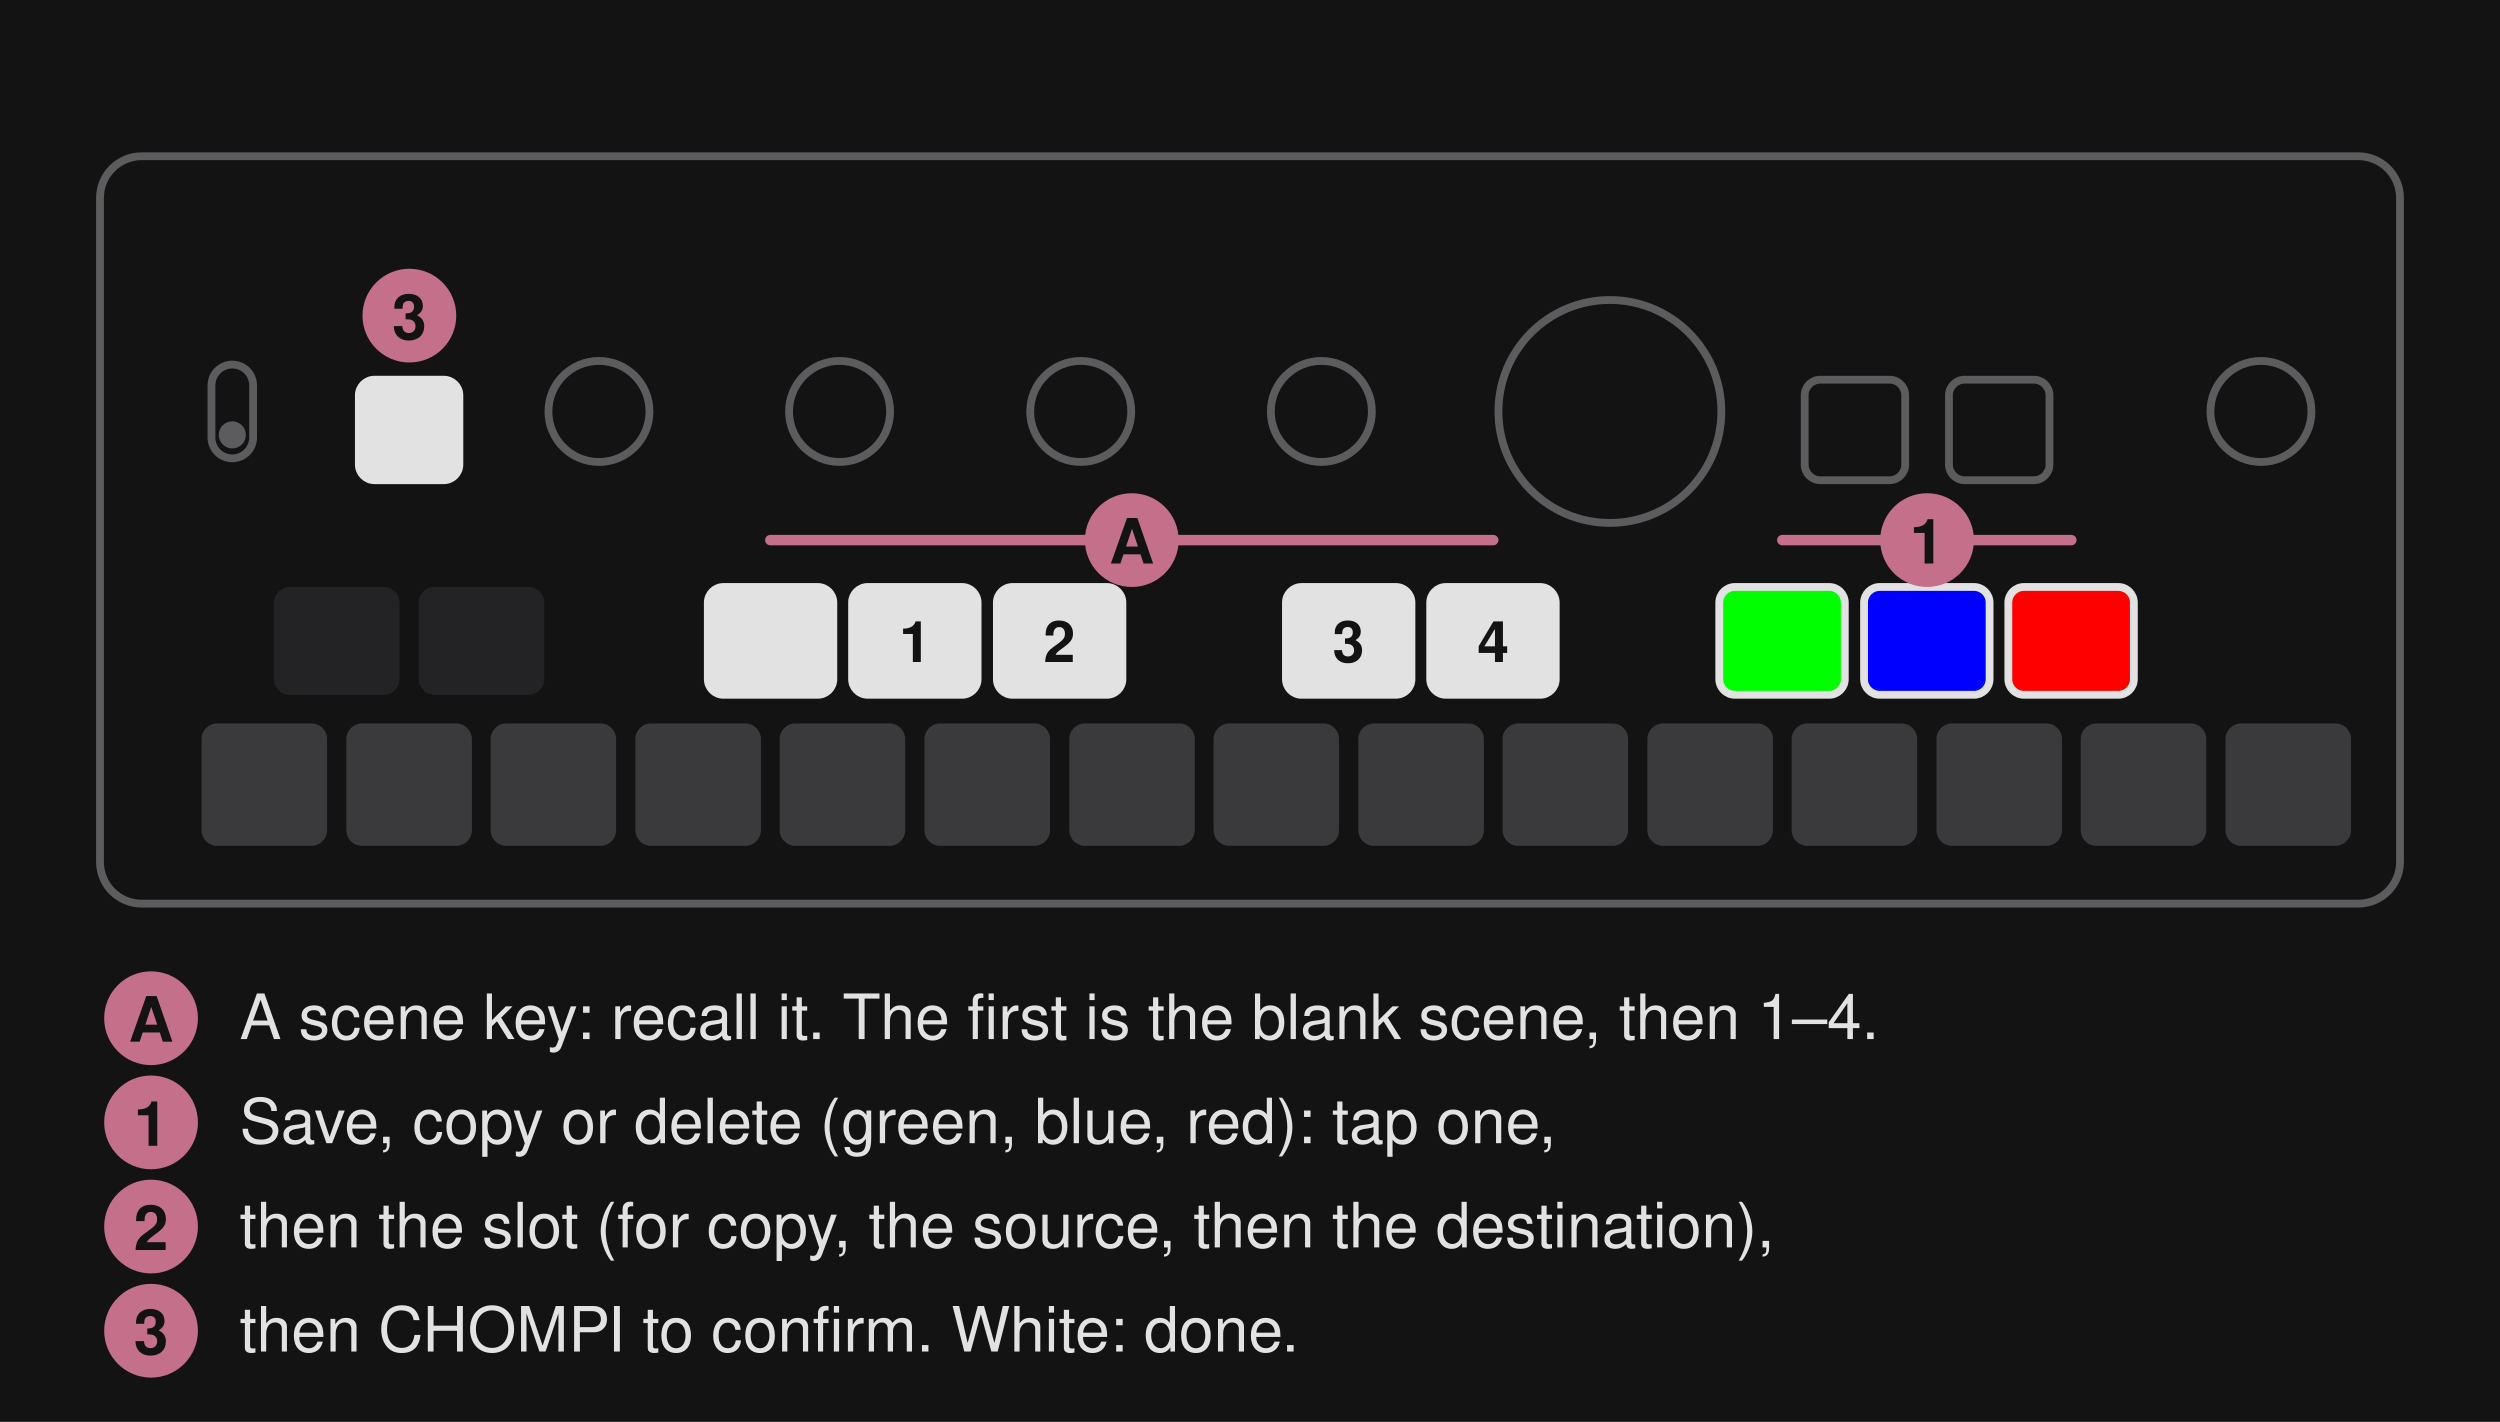
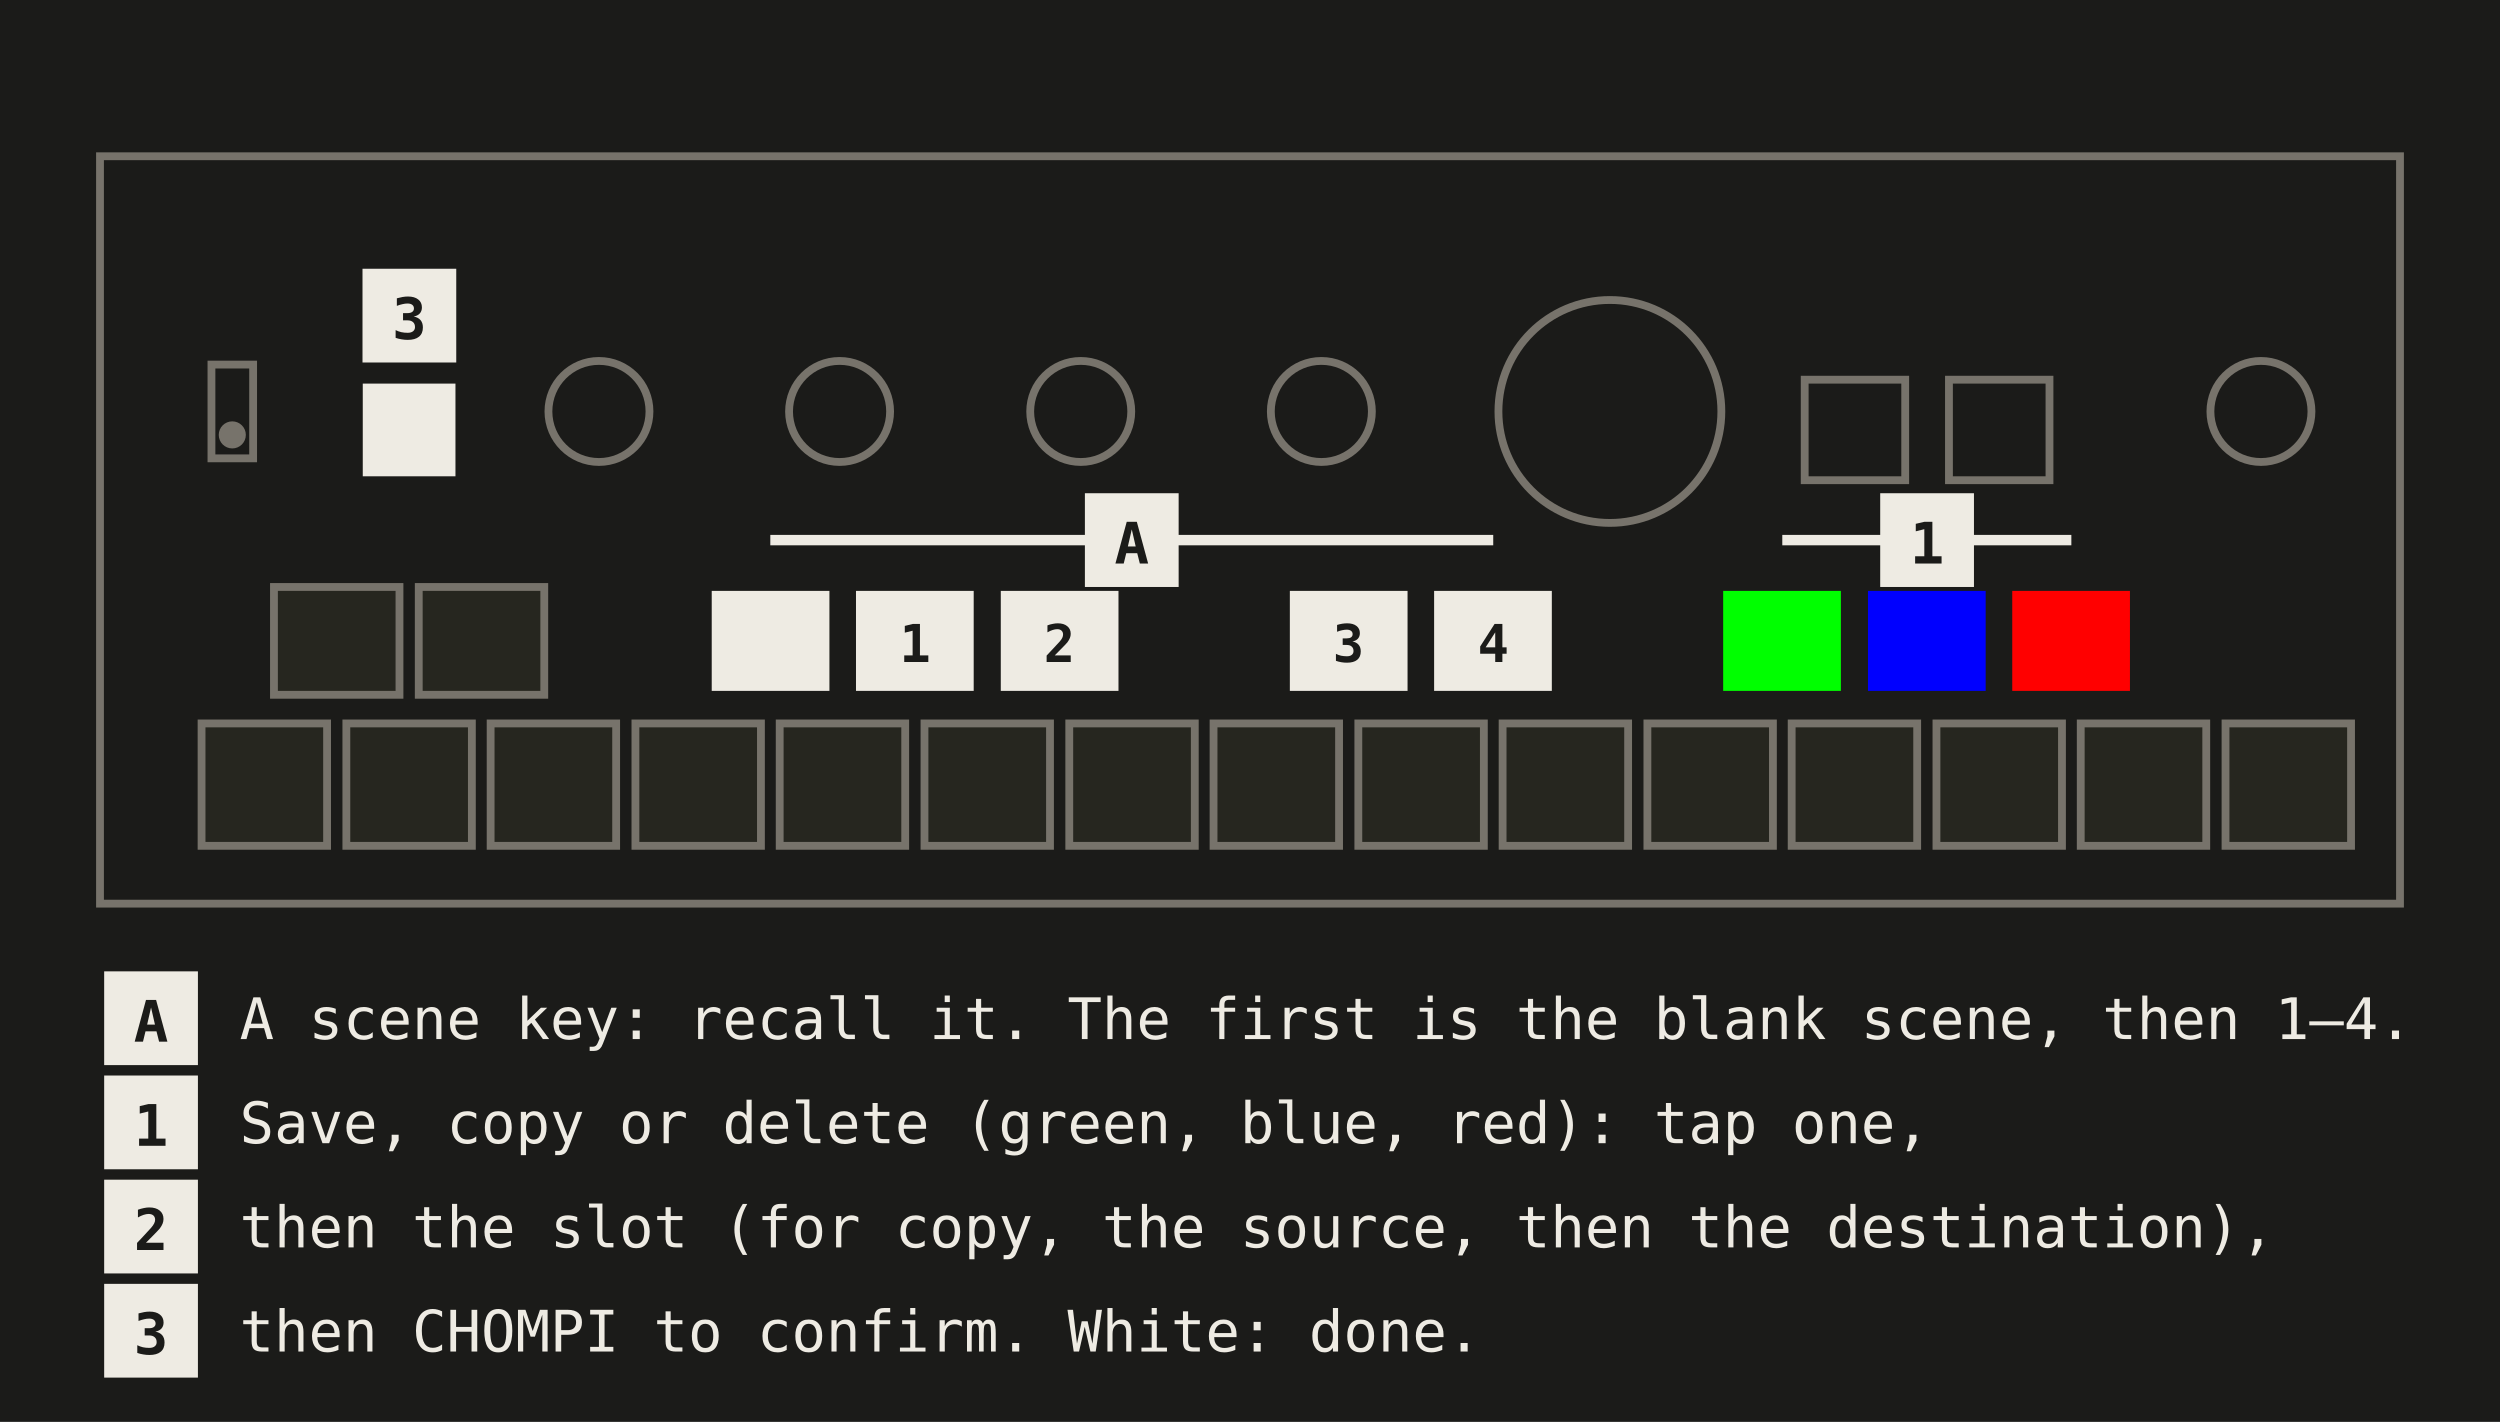
<svg xmlns="http://www.w3.org/2000/svg" viewBox="0 0 480 273" width="480" height="273" role="img" aria-labelledby="title desc">
-   <style>svg{font-size:13px}text{font-family:'Hanken Grotesk', Helvetica, Arial, sans-serif;fill:#e2e2e2;text-anchor:middle}.as{text-anchor:start}.ae{text-anchor:end}.m{fill:#999999}.gt{fill:#131314}.b{fill:none;stroke:#e2e2e2;stroke-width:1.5}.ba{fill:none;stroke:#c4708a;stroke-width:2}.la{fill:none;stroke:#c4708a;stroke-width:2.5}.ls{fill:none;stroke:#e2e2e2;stroke-width:1.5}.lc{fill:none;stroke:#999999;stroke-width:1.5;stroke-dasharray:5 4}.da{fill:#c4708a}.ds{fill:#e2e2e2}.sw{stroke:#c4708a;stroke-width:2.5;stroke-linecap:round}.g{fill:#c4708a}.wk{fill:#e2e2e2;stroke:#131314;stroke-width:1}.dk{fill:#39393a;stroke:#e2e2e2;stroke-width:1.2}.sk{fill:#c4708a;stroke:#e2e2e2;stroke-width:1.2}.led{fill:none;stroke:#999999;stroke-width:1}</style>
+   <style>svg{font-size:12px}text{font-family:'IBM Plex Mono', ui-monospace, Menlo, monospace;fill:#EEEBE3;text-anchor:middle}.as{text-anchor:start}.ae{text-anchor:end}.m{fill:#A9A49A}.gt{fill:#1B1B19}.b{fill:none;stroke:#A9A49A;stroke-width:1.5}.bx{fill:none;stroke:#A9A49A;stroke-width:2}.ba{fill:#26261F;stroke:#EEEBE3;stroke-width:2}.la{fill:none;stroke:#EEEBE3;stroke-width:2}.ls{fill:none;stroke:#A9A49A;stroke-width:2}.lc{fill:none;stroke:#77736B;stroke-width:1.5;stroke-dasharray:5 4}.da{fill:#EEEBE3}.ds{fill:#A9A49A}.sw{stroke:#EEEBE3;stroke-width:2}.g{fill:#EEEBE3}.j{fill:#A9A49A}.wk{fill:#EEEBE3;stroke:#1B1B19;stroke-width:1.5}.dk{fill:#26261F;stroke:#A9A49A;stroke-width:1.5}.sk{fill:#A9A49A;stroke:#1B1B19;stroke-width:1.5}.led{fill:none;stroke:#A9A49A;stroke-width:1.5}</style>
  <defs>
    <marker id="ma" viewBox="0 0 10 10" refX="9" refY="5" markerWidth="9" markerHeight="9" markerUnits="userSpaceOnUse" orient="auto">
-       <path d="M0,0L10,5L0,10z" fill="#c4708a" />
+       <path d="M0,0L10,5L0,10z" fill="#EEEBE3" />
    </marker>
    <marker id="ms" viewBox="0 0 10 10" refX="9" refY="5" markerWidth="9" markerHeight="9" markerUnits="userSpaceOnUse" orient="auto">
-       <path d="M0,0L10,5L0,10z" fill="#e2e2e2" />
+       <path d="M0,0L10,5L0,10z" fill="#A9A49A" />
    </marker>
    <marker id="mc" viewBox="0 0 10 10" refX="9" refY="5" markerWidth="9" markerHeight="9" markerUnits="userSpaceOnUse" orient="auto">
-       <path d="M0,0L10,5L0,10z" fill="#999999" />
+       <path d="M0,0L10,5L0,10z" fill="#77736B" />
    </marker>
  </defs>
-   <rect width="480" height="273" fill="#131314" />
-   <rect x="19.2" y="30" width="441.6" height="143.5" rx="8" fill="none" stroke="#5c5c5e" stroke-width="1.5" />
-   <rect x="38.7" y="138.9" width="24.1" height="23.5" rx="3" fill="#3a3a3c" />
-   <rect x="66.5" y="138.9" width="24.1" height="23.5" rx="3" fill="#3a3a3c" />
-   <rect x="94.2" y="138.9" width="24.1" height="23.5" rx="3" fill="#3a3a3c" />
-   <rect x="122" y="138.9" width="24.1" height="23.5" rx="3" fill="#3a3a3c" />
-   <rect x="149.7" y="138.9" width="24.1" height="23.5" rx="3" fill="#3a3a3c" />
-   <rect x="177.5" y="138.9" width="24.1" height="23.5" rx="3" fill="#3a3a3c" />
-   <rect x="205.3" y="138.9" width="24.1" height="23.5" rx="3" fill="#3a3a3c" />
-   <rect x="233" y="138.9" width="24.1" height="23.5" rx="3" fill="#3a3a3c" />
-   <rect x="260.8" y="138.9" width="24.1" height="23.5" rx="3" fill="#3a3a3c" />
-   <rect x="288.5" y="138.9" width="24.1" height="23.5" rx="3" fill="#3a3a3c" />
-   <rect x="316.3" y="138.9" width="24.1" height="23.5" rx="3" fill="#3a3a3c" />
-   <rect x="344" y="138.9" width="24.1" height="23.5" rx="3" fill="#3a3a3c" />
-   <rect x="371.8" y="138.9" width="24.1" height="23.5" rx="3" fill="#3a3a3c" />
-   <rect x="399.5" y="138.9" width="24.1" height="23.5" rx="3" fill="#3a3a3c" />
-   <rect x="427.3" y="138.9" width="24.1" height="23.5" rx="3" fill="#3a3a3c" />
-   <rect x="52.6" y="112.7" width="24.1" height="20.7" rx="3" fill="#232325" />
-   <rect x="80.4" y="112.7" width="24.1" height="20.7" rx="3" fill="#232325" />
-   <rect x="135.9" y="112.7" width="24.1" height="20.7" rx="3" fill="#e2e2e2" stroke="#e2e2e2" stroke-width="1.5" />
-   <rect x="163.6" y="112.7" width="24.1" height="20.7" rx="3" fill="#e2e2e2" stroke="#e2e2e2" stroke-width="1.5" />
-   <rect x="191.4" y="112.7" width="24.1" height="20.7" rx="3" fill="#e2e2e2" stroke="#e2e2e2" stroke-width="1.5" />
-   <rect x="246.9" y="112.7" width="24.1" height="20.7" rx="3" fill="#e2e2e2" stroke="#e2e2e2" stroke-width="1.5" />
-   <rect x="274.6" y="112.7" width="24.1" height="20.7" rx="3" fill="#e2e2e2" stroke="#e2e2e2" stroke-width="1.5" />
-   <rect x="330.1" y="112.7" width="24.1" height="20.7" rx="3" fill="#00ff00" stroke="#e2e2e2" stroke-width="1.5" />
-   <rect x="357.9" y="112.7" width="24.1" height="20.7" rx="3" fill="#0000ff" stroke="#e2e2e2" stroke-width="1.5" />
-   <rect x="385.6" y="112.7" width="24.1" height="20.7" rx="3" fill="#ff0000" stroke="#e2e2e2" stroke-width="1.5" />
-   <rect x="68.9" y="72.9" width="19.3" height="19.3" rx="3" fill="#e2e2e2" stroke="#e2e2e2" stroke-width="1.5" />
-   <rect x="346.5" y="72.9" width="19.3" height="19.3" rx="3" fill="none" stroke="#5c5c5e" stroke-width="1.5" />
-   <rect x="374.2" y="72.9" width="19.3" height="19.3" rx="3" fill="none" stroke="#5c5c5e" stroke-width="1.5" />
-   <rect x="40.6" y="70" width="8" height="18" rx="4" fill="none" stroke="#5c5c5e" stroke-width="1.5" />
-   <circle cx="44.6" cy="83.5" r="2.6" fill="#5c5c5e" />
-   <circle cx="115" cy="79" r="9.7" fill="none" stroke="#5c5c5e" stroke-width="1.5" />
-   <circle cx="161.2" cy="79" r="9.7" fill="none" stroke="#5c5c5e" stroke-width="1.5" />
-   <circle cx="207.5" cy="79" r="9.7" fill="none" stroke="#5c5c5e" stroke-width="1.5" />
-   <circle cx="253.7" cy="79" r="9.7" fill="none" stroke="#5c5c5e" stroke-width="1.5" />
-   <circle cx="309.1" cy="79" r="21.4" fill="none" stroke="#5c5c5e" stroke-width="1.5" />
-   <circle cx="434.1" cy="79" r="9.7" fill="none" stroke="#5c5c5e" stroke-width="1.5" />
-   <text x="175.7" y="127.1" font-size="11" font-weight="bold" style="fill:#131314">1</text>
-   <text x="203.4" y="127.1" font-size="11" font-weight="bold" style="fill:#131314">2</text>
-   <text x="258.9" y="127.1" font-size="11" font-weight="bold" style="fill:#131314">3</text>
-   <text x="286.7" y="127.1" font-size="11" font-weight="bold" style="fill:#131314">4</text>
-   <path d="M147.9,103.7h138.8" stroke="#c4708a" stroke-width="2" stroke-linecap="round" />
-   <circle cx="217.3" cy="103.7" r="9" class="g" />
-   <text x="217.3" y="108.2" class="gt" font-size="12" font-weight="bold">A</text>
-   <path d="M342.2,103.7h55.5" stroke="#c4708a" stroke-width="2" stroke-linecap="round" />
-   <circle cx="370" cy="103.7" r="9" class="g" />
-   <text x="370" y="108.2" class="gt" font-size="12" font-weight="bold">1</text>
-   <circle cx="78.6" cy="60.6" r="9" class="g" />
-   <text x="78.6" y="65.1" class="gt" font-size="12" font-weight="bold">3</text>
-   <circle cx="29" cy="195.5" r="9" class="g" />
-   <text x="29" y="200" class="gt" font-size="12" font-weight="bold">A</text>
-   <text x="46" y="199.5" class="t as" font-size="12">A scene key: recall it. The first is the blank scene, then 1–4.</text>
-   <circle cx="29" cy="215.5" r="9" class="g" />
-   <text x="29" y="220" class="gt" font-size="12" font-weight="bold">1</text>
-   <text x="46" y="219.5" class="t as" font-size="12">Save, copy or delete (green, blue, red): tap one,</text>
-   <circle cx="29" cy="235.5" r="9" class="g" />
-   <text x="29" y="240" class="gt" font-size="12" font-weight="bold">2</text>
-   <text x="46" y="239.5" class="t as" font-size="12">then the slot (for copy, the source, then the destination),</text>
-   <circle cx="29" cy="255.5" r="9" class="g" />
-   <text x="29" y="260" class="gt" font-size="12" font-weight="bold">3</text>
-   <text x="46" y="259.5" class="t as" font-size="12">then CHOMPI to confirm. White: done.</text>
+   <rect width="480" height="273" fill="#1B1B19" />
+   <rect x="19.2" y="30" width="441.6" height="143.5" fill="none" stroke="#77736B" stroke-width="1.5" />
+   <rect x="38.7" y="138.9" width="24.1" height="23.5" fill="#26261F" stroke="#77736B" stroke-width="1.5" />
+   <rect x="66.5" y="138.9" width="24.1" height="23.5" fill="#26261F" stroke="#77736B" stroke-width="1.5" />
+   <rect x="94.2" y="138.9" width="24.1" height="23.5" fill="#26261F" stroke="#77736B" stroke-width="1.5" />
+   <rect x="122" y="138.9" width="24.1" height="23.5" fill="#26261F" stroke="#77736B" stroke-width="1.5" />
+   <rect x="149.7" y="138.9" width="24.1" height="23.5" fill="#26261F" stroke="#77736B" stroke-width="1.5" />
+   <rect x="177.5" y="138.9" width="24.1" height="23.5" fill="#26261F" stroke="#77736B" stroke-width="1.5" />
+   <rect x="205.3" y="138.9" width="24.1" height="23.5" fill="#26261F" stroke="#77736B" stroke-width="1.5" />
+   <rect x="233" y="138.9" width="24.1" height="23.5" fill="#26261F" stroke="#77736B" stroke-width="1.5" />
+   <rect x="260.8" y="138.9" width="24.1" height="23.5" fill="#26261F" stroke="#77736B" stroke-width="1.5" />
+   <rect x="288.5" y="138.9" width="24.1" height="23.5" fill="#26261F" stroke="#77736B" stroke-width="1.5" />
+   <rect x="316.3" y="138.9" width="24.1" height="23.5" fill="#26261F" stroke="#77736B" stroke-width="1.5" />
+   <rect x="344" y="138.9" width="24.1" height="23.5" fill="#26261F" stroke="#77736B" stroke-width="1.5" />
+   <rect x="371.8" y="138.9" width="24.1" height="23.5" fill="#26261F" stroke="#77736B" stroke-width="1.5" />
+   <rect x="399.5" y="138.9" width="24.1" height="23.5" fill="#26261F" stroke="#77736B" stroke-width="1.5" />
+   <rect x="427.3" y="138.9" width="24.1" height="23.5" fill="#26261F" stroke="#77736B" stroke-width="1.5" />
+   <rect x="52.6" y="112.7" width="24.1" height="20.7" fill="#26261F" stroke="#77736B" stroke-width="1.5" />
+   <rect x="80.4" y="112.7" width="24.1" height="20.7" fill="#26261F" stroke="#77736B" stroke-width="1.5" />
+   <rect x="135.9" y="112.7" width="24.1" height="20.7" fill="#EEEBE3" stroke="#1B1B19" stroke-width="1.5" />
+   <rect x="163.6" y="112.7" width="24.1" height="20.7" fill="#EEEBE3" stroke="#1B1B19" stroke-width="1.5" />
+   <rect x="191.4" y="112.7" width="24.1" height="20.7" fill="#EEEBE3" stroke="#1B1B19" stroke-width="1.5" />
+   <rect x="246.9" y="112.7" width="24.1" height="20.7" fill="#EEEBE3" stroke="#1B1B19" stroke-width="1.5" />
+   <rect x="274.6" y="112.7" width="24.1" height="20.7" fill="#EEEBE3" stroke="#1B1B19" stroke-width="1.5" />
+   <rect x="330.1" y="112.7" width="24.1" height="20.7" fill="#00ff00" stroke="#1B1B19" stroke-width="1.5" />
+   <rect x="357.9" y="112.7" width="24.1" height="20.7" fill="#0000ff" stroke="#1B1B19" stroke-width="1.5" />
+   <rect x="385.6" y="112.7" width="24.1" height="20.7" fill="#ff0000" stroke="#1B1B19" stroke-width="1.5" />
+   <rect x="68.9" y="72.9" width="19.3" height="19.3" fill="#EEEBE3" stroke="#1B1B19" stroke-width="1.5" />
+   <rect x="346.5" y="72.9" width="19.3" height="19.3" fill="none" stroke="#77736B" stroke-width="1.5" />
+   <rect x="374.2" y="72.9" width="19.3" height="19.3" fill="none" stroke="#77736B" stroke-width="1.5" />
+   <rect x="40.6" y="70" width="8" height="18" fill="none" stroke="#77736B" stroke-width="1.5" />
+   <circle cx="44.6" cy="83.5" r="2.6" fill="#77736B" />
+   <circle cx="115" cy="79" r="9.7" fill="none" stroke="#77736B" stroke-width="1.5" />
+   <circle cx="161.2" cy="79" r="9.7" fill="none" stroke="#77736B" stroke-width="1.5" />
+   <circle cx="207.5" cy="79" r="9.7" fill="none" stroke="#77736B" stroke-width="1.5" />
+   <circle cx="253.7" cy="79" r="9.7" fill="none" stroke="#77736B" stroke-width="1.5" />
+   <circle cx="309.1" cy="79" r="21.4" fill="none" stroke="#77736B" stroke-width="1.5" />
+   <circle cx="434.1" cy="79" r="9.7" fill="none" stroke="#77736B" stroke-width="1.5" />
+   <text x="175.7" y="127.1" font-size="10" font-weight="600" style="fill:#1B1B19">1</text>
+   <text x="203.4" y="127.1" font-size="10" font-weight="600" style="fill:#1B1B19">2</text>
+   <text x="258.9" y="127.1" font-size="10" font-weight="600" style="fill:#1B1B19">3</text>
+   <text x="286.7" y="127.1" font-size="10" font-weight="600" style="fill:#1B1B19">4</text>
+   <path d="M147.9,103.7h138.8" stroke="#EEEBE3" stroke-width="2" />
+   <rect x="208.3" y="94.7" width="18" height="18" class="g" />
+   <text x="217.3" y="108.2" class="gt" font-size="11" font-weight="600">A</text>
+   <path d="M342.2,103.7h55.5" stroke="#EEEBE3" stroke-width="2" />
+   <rect x="361" y="94.7" width="18" height="18" class="g" />
+   <text x="370" y="108.2" class="gt" font-size="11" font-weight="600">1</text>
+   <rect x="69.6" y="51.6" width="18" height="18" class="g" />
+   <text x="78.6" y="65.1" class="gt" font-size="11" font-weight="600">3</text>
+   <rect x="20" y="186.5" width="18" height="18" class="g" />
+   <text x="29" y="200" class="gt" font-size="11" font-weight="600">A</text>
+   <text x="46" y="199.5" class="t as" font-size="11">A scene key: recall it. The first is the blank scene, then 1–4.</text>
+   <rect x="20" y="206.5" width="18" height="18" class="g" />
+   <text x="29" y="220" class="gt" font-size="11" font-weight="600">1</text>
+   <text x="46" y="219.5" class="t as" font-size="11">Save, copy or delete (green, blue, red): tap one,</text>
+   <rect x="20" y="226.5" width="18" height="18" class="g" />
+   <text x="29" y="240" class="gt" font-size="11" font-weight="600">2</text>
+   <text x="46" y="239.5" class="t as" font-size="11">then the slot (for copy, the source, then the destination),</text>
+   <rect x="20" y="246.5" width="18" height="18" class="g" />
+   <text x="29" y="260" class="gt" font-size="11" font-weight="600">3</text>
+   <text x="46" y="259.5" class="t as" font-size="11">then CHOMPI to confirm. White: done.</text>
</svg>
